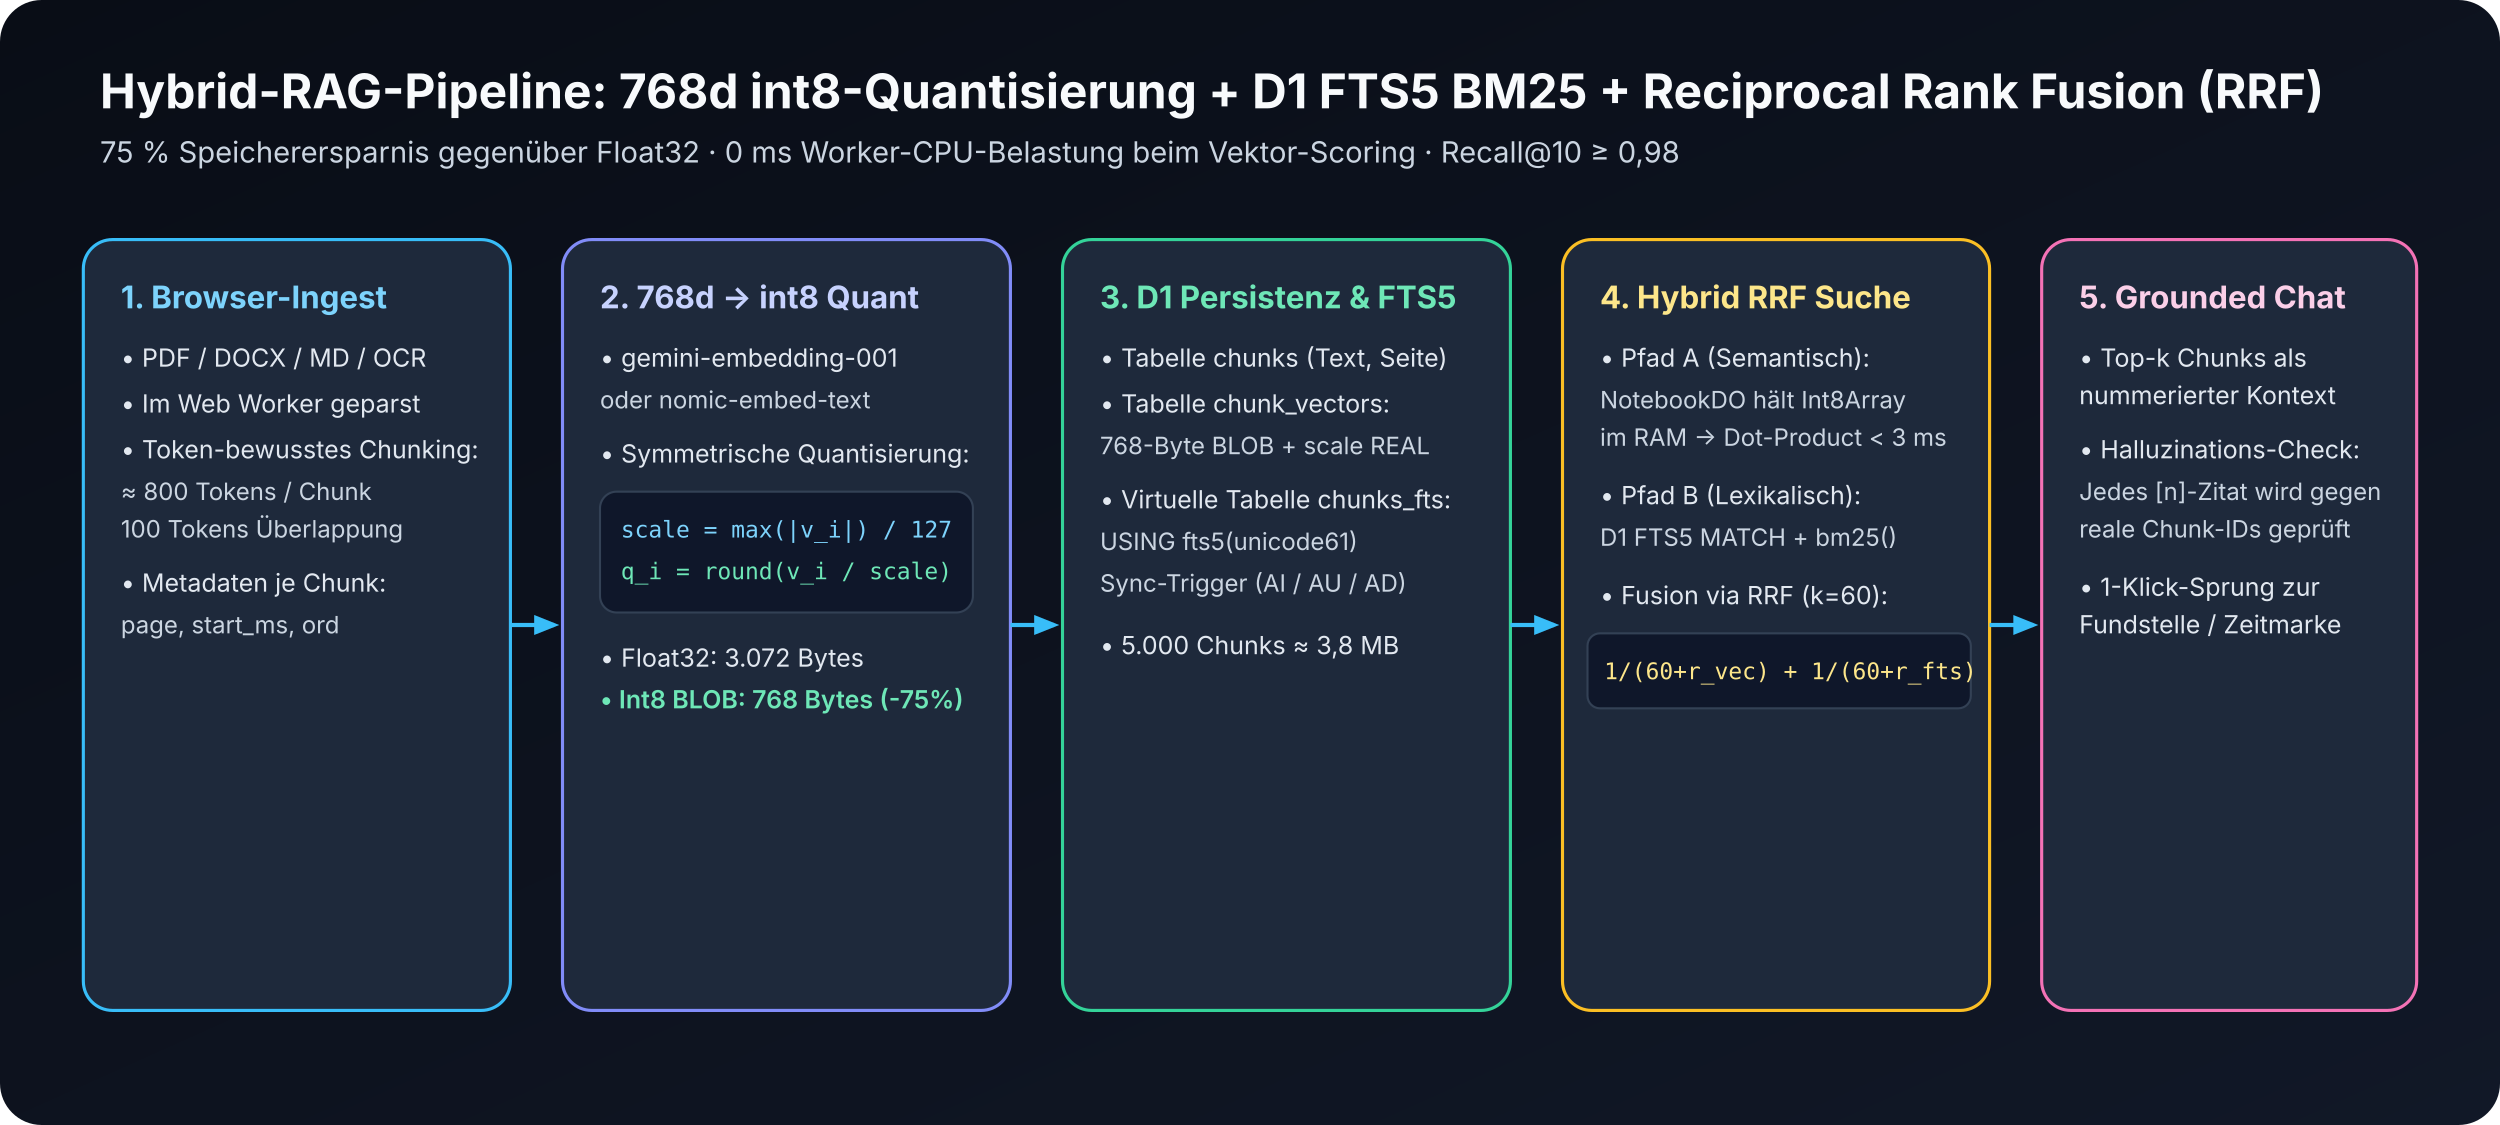
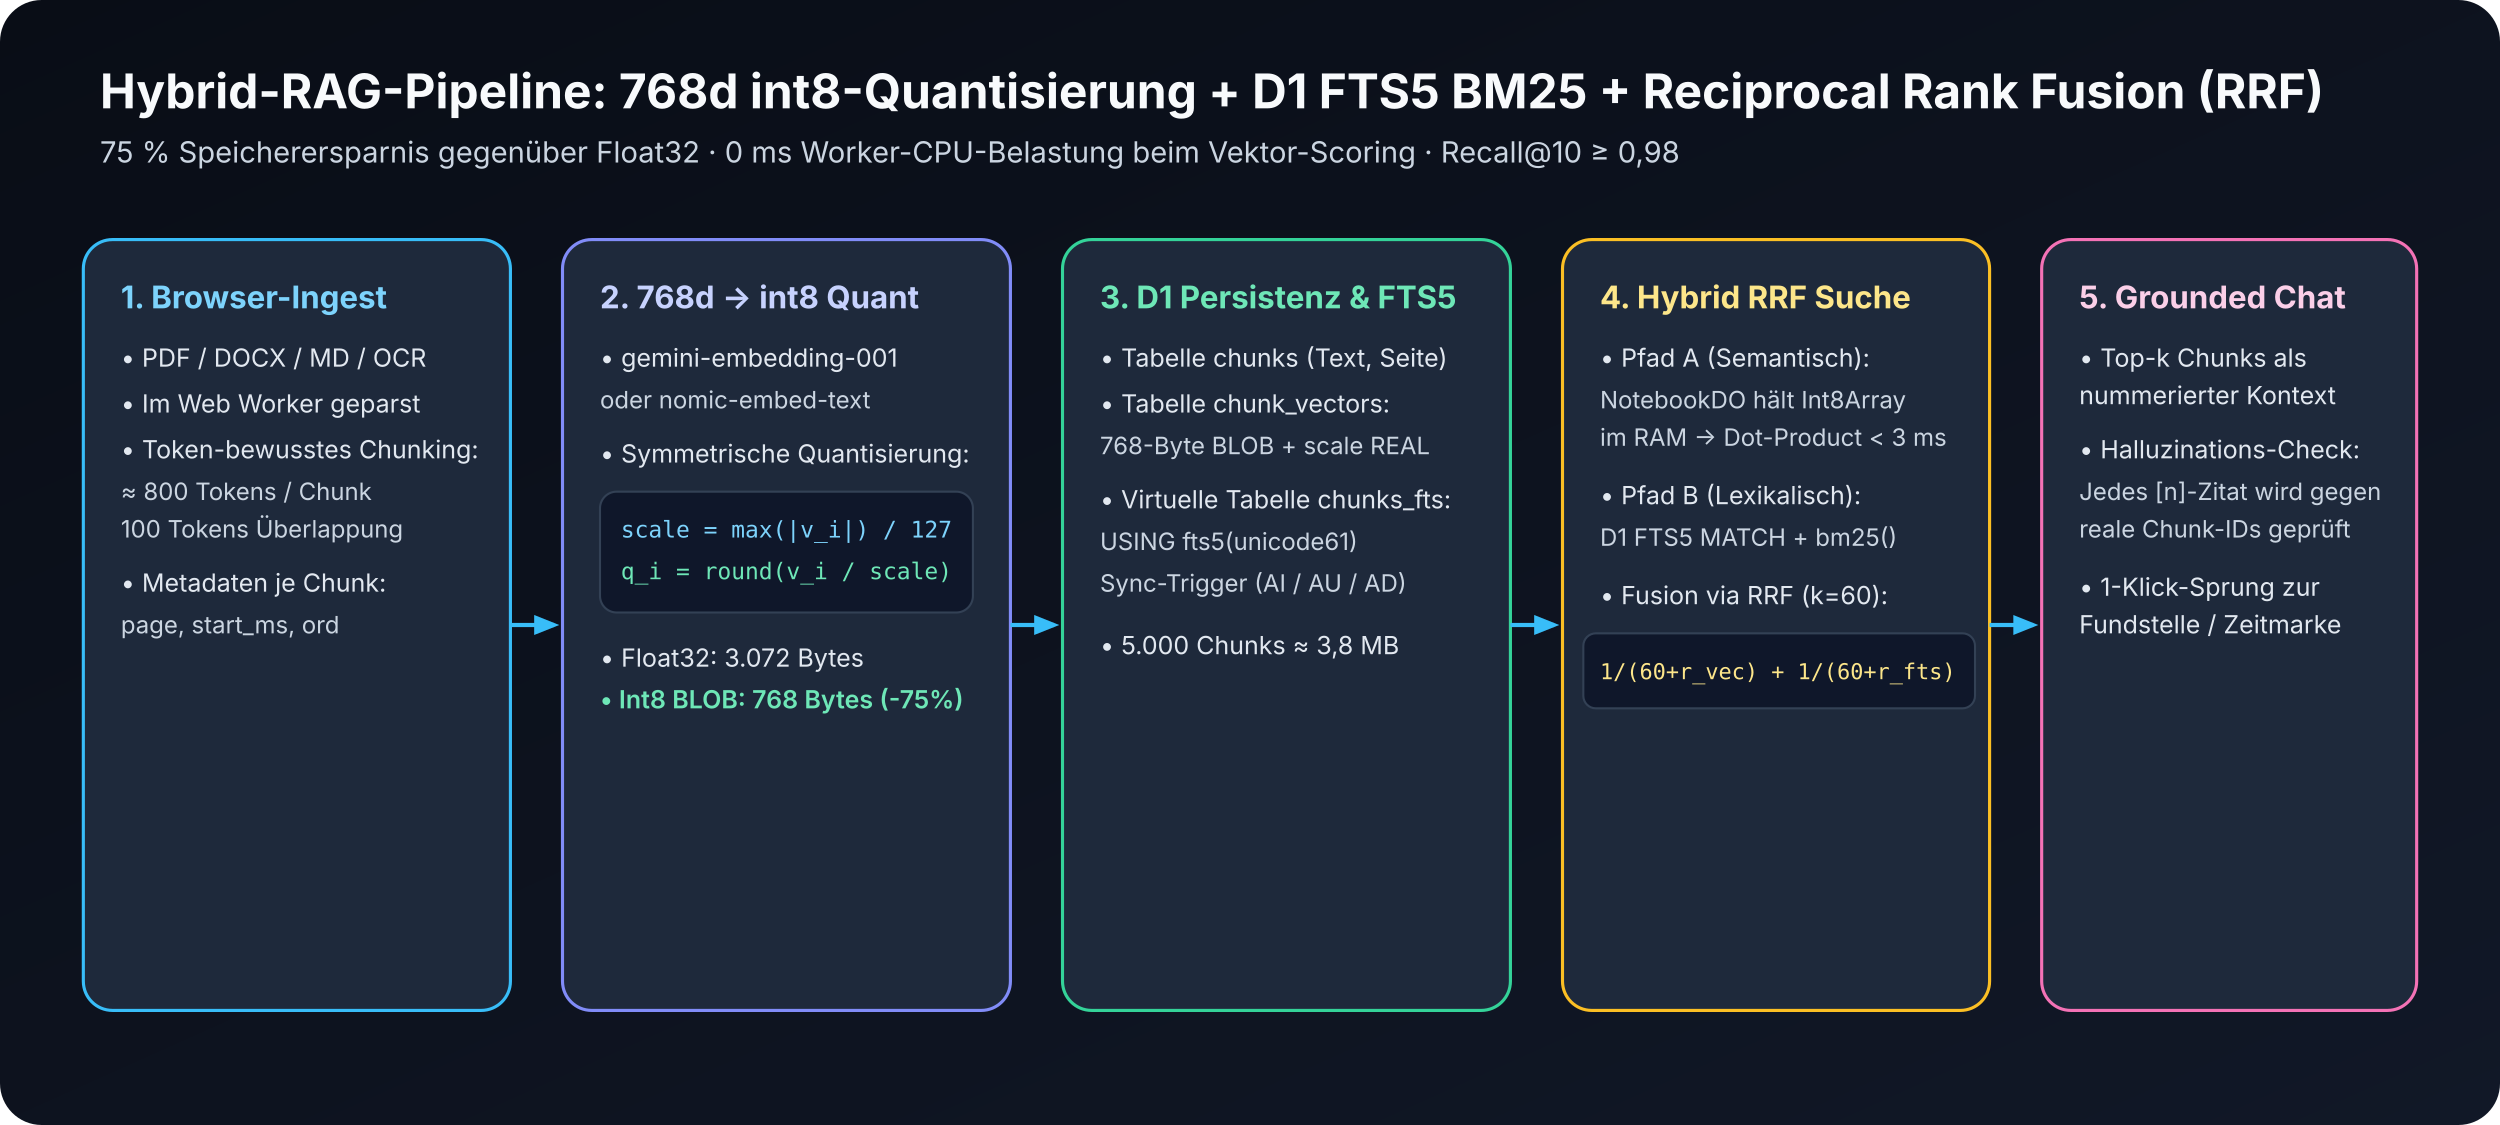
<svg xmlns="http://www.w3.org/2000/svg" viewBox="0 0 1200 540" width="1200" height="540" role="img" aria-labelledby="rag-title rag-desc">
  <style>
    :root {
      color-scheme: light dark;
      --bg-primary: #FAF8F5;
      --bg-card: #FFFFFF;
      --text-primary: #141413;
      --text-secondary: #3D3935;
      --border-subtle: #CBD5E1;
    }
    @media (prefers-color-scheme: dark) {
      :root {
        --bg-primary: #0B0F17;
        --bg-card: #1E293B;
        --text-primary: #F8FAFC;
        --text-secondary: #94A3B8;
        --border-subtle: #334155;
      }
    }
  </style>
  <defs>
    <linearGradient id="ragBg" x1="0%" y1="0%" x2="100%" y2="100%">
      <stop offset="0%" stop-color="#090D16" />
      <stop offset="100%" stop-color="#111827" />
    </linearGradient>
    <marker id="ragArrow" viewBox="0 0 10 10" refX="8" refY="5" markerWidth="6" markerHeight="6" orient="auto">
      <path d="M 0 1 L 10 5 L 0 9 z" fill="#38BDF8" />
    </marker>
  </defs>
  <rect width="1200" height="540" rx="20" fill="url(#ragBg)" />
  <text x="48" y="52" fill="#F8FAFC" font-family="Inter, 'Segoe UI', system-ui, -apple-system, Roboto, Helvetica, Arial, sans-serif" font-size="23" font-weight="700">Hybrid-RAG-Pipeline: 768d int8-Quantisierung + D1 FTS5 BM25 + Reciprocal Rank Fusion (RRF)</text>
  <text x="48" y="78" fill="#CBD5E1" font-family="Inter, 'Segoe UI', system-ui, -apple-system, Roboto, Helvetica, Arial, sans-serif" font-size="14">75 % Speicherersparnis gegenüber Float32 · 0 ms Worker-CPU-Belastung beim Vektor-Scoring · Recall@10 ≥ 0,98</text>
  <rect x="40" y="115" width="205" height="370" rx="14" fill="#1E293B" stroke="#38BDF8" stroke-width="1.5" />
  <text x="58" y="148" fill="#7DD3FC" font-family="Inter, 'Segoe UI', system-ui, -apple-system, Roboto, Helvetica, Arial, sans-serif" font-size="15" font-weight="700">1. Browser-Ingest</text>
  <text x="58" y="176" fill="#E2E8F0" font-family="Inter, 'Segoe UI', system-ui, -apple-system, Roboto, Helvetica, Arial, sans-serif" font-size="12">• PDF / DOCX / MD / OCR</text>
  <text x="58" y="198" fill="#E2E8F0" font-family="Inter, 'Segoe UI', system-ui, -apple-system, Roboto, Helvetica, Arial, sans-serif" font-size="12">• Im Web Worker geparst</text>
  <text x="58" y="220" fill="#E2E8F0" font-family="Inter, 'Segoe UI', system-ui, -apple-system, Roboto, Helvetica, Arial, sans-serif" font-size="12">• Token-bewusstes Chunking:</text>
  <text x="58" y="240" fill="#CBD5E1" font-family="Inter, 'Segoe UI', system-ui, -apple-system, Roboto, Helvetica, Arial, sans-serif" font-size="11.5">  ≈ 800 Tokens / Chunk</text>
  <text x="58" y="258" fill="#CBD5E1" font-family="Inter, 'Segoe UI', system-ui, -apple-system, Roboto, Helvetica, Arial, sans-serif" font-size="11.5">  100 Tokens Überlappung</text>
  <text x="58" y="284" fill="#E2E8F0" font-family="Inter, 'Segoe UI', system-ui, -apple-system, Roboto, Helvetica, Arial, sans-serif" font-size="12">• Metadaten je Chunk:</text>
  <text x="58" y="304" fill="#CBD5E1" font-family="Inter, 'Segoe UI', system-ui, -apple-system, Roboto, Helvetica, Arial, sans-serif" font-size="11.5">  page, start_ms, ord</text>
  <rect x="270" y="115" width="215" height="370" rx="14" fill="#1E293B" stroke="#818CF8" stroke-width="1.5" />
  <text x="288" y="148" fill="#C7D2FE" font-family="Inter, 'Segoe UI', system-ui, -apple-system, Roboto, Helvetica, Arial, sans-serif" font-size="15" font-weight="700">2. 768d → int8 Quant</text>
  <text x="288" y="176" fill="#E2E8F0" font-family="Inter, 'Segoe UI', system-ui, -apple-system, Roboto, Helvetica, Arial, sans-serif" font-size="12">• gemini-embedding-001</text>
  <text x="288" y="196" fill="#CBD5E1" font-family="Inter, 'Segoe UI', system-ui, -apple-system, Roboto, Helvetica, Arial, sans-serif" font-size="11.5">  oder nomic-embed-text</text>
  <text x="288" y="222" fill="#E2E8F0" font-family="Inter, 'Segoe UI', system-ui, -apple-system, Roboto, Helvetica, Arial, sans-serif" font-size="12">• Symmetrische Quantisierung:</text>
  <rect x="288" y="236" width="179" height="58" rx="8" fill="#0F172A" stroke="#334155" />
  <text x="298" y="258" fill="#7DD3FC" font-family="'JetBrains Mono', ui-monospace, Consolas, Menlo, monospace" font-size="11">scale = max(|v_i|) / 127</text>
  <text x="298" y="278" fill="#6EE7B7" font-family="'JetBrains Mono', ui-monospace, Consolas, Menlo, monospace" font-size="11">q_i = round(v_i / scale)</text>
  <text x="288" y="320" fill="#E2E8F0" font-family="Inter, 'Segoe UI', system-ui, -apple-system, Roboto, Helvetica, Arial, sans-serif" font-size="12">• Float32: 3.072 Bytes</text>
  <text x="288" y="340" fill="#6EE7B7" font-family="Inter, 'Segoe UI', system-ui, -apple-system, Roboto, Helvetica, Arial, sans-serif" font-size="12" font-weight="600">• Int8 BLOB: 768 Bytes (-75%)</text>
  <rect x="510" y="115" width="215" height="370" rx="14" fill="#1E293B" stroke="#34D399" stroke-width="1.5" />
  <text x="528" y="148" fill="#6EE7B7" font-family="Inter, 'Segoe UI', system-ui, -apple-system, Roboto, Helvetica, Arial, sans-serif" font-size="15" font-weight="700">3. D1 Persistenz &amp; FTS5</text>
  <text x="528" y="176" fill="#E2E8F0" font-family="Inter, 'Segoe UI', system-ui, -apple-system, Roboto, Helvetica, Arial, sans-serif" font-size="12">• Tabelle chunks (Text, Seite)</text>
  <text x="528" y="198" fill="#E2E8F0" font-family="Inter, 'Segoe UI', system-ui, -apple-system, Roboto, Helvetica, Arial, sans-serif" font-size="12">• Tabelle chunk_vectors:</text>
  <text x="528" y="218" fill="#CBD5E1" font-family="Inter, 'Segoe UI', system-ui, -apple-system, Roboto, Helvetica, Arial, sans-serif" font-size="11.5">  768-Byte BLOB + scale REAL</text>
  <text x="528" y="244" fill="#E2E8F0" font-family="Inter, 'Segoe UI', system-ui, -apple-system, Roboto, Helvetica, Arial, sans-serif" font-size="12">• Virtuelle Tabelle chunks_fts:</text>
  <text x="528" y="264" fill="#CBD5E1" font-family="Inter, 'Segoe UI', system-ui, -apple-system, Roboto, Helvetica, Arial, sans-serif" font-size="11.5">  USING fts5(unicode61)</text>
  <text x="528" y="284" fill="#CBD5E1" font-family="Inter, 'Segoe UI', system-ui, -apple-system, Roboto, Helvetica, Arial, sans-serif" font-size="11.5">  Sync-Trigger (AI / AU / AD)</text>
  <text x="528" y="314" fill="#E2E8F0" font-family="Inter, 'Segoe UI', system-ui, -apple-system, Roboto, Helvetica, Arial, sans-serif" font-size="12">• 5.000 Chunks ≈ 3,8 MB</text>
  <rect x="750" y="115" width="205" height="370" rx="14" fill="#1E293B" stroke="#FBBF24" stroke-width="1.5" />
  <text x="768" y="148" fill="#FDE68A" font-family="Inter, 'Segoe UI', system-ui, -apple-system, Roboto, Helvetica, Arial, sans-serif" font-size="15" font-weight="700">4. Hybrid RRF Suche</text>
  <text x="768" y="176" fill="#E2E8F0" font-family="Inter, 'Segoe UI', system-ui, -apple-system, Roboto, Helvetica, Arial, sans-serif" font-size="12">• Pfad A (Semantisch):</text>
  <text x="768" y="196" fill="#CBD5E1" font-family="Inter, 'Segoe UI', system-ui, -apple-system, Roboto, Helvetica, Arial, sans-serif" font-size="11.5">  NotebookDO hält Int8Array</text>
  <text x="768" y="214" fill="#CBD5E1" font-family="Inter, 'Segoe UI', system-ui, -apple-system, Roboto, Helvetica, Arial, sans-serif" font-size="11.5">  im RAM → Dot-Product &lt; 3 ms</text>
  <text x="768" y="242" fill="#E2E8F0" font-family="Inter, 'Segoe UI', system-ui, -apple-system, Roboto, Helvetica, Arial, sans-serif" font-size="12">• Pfad B (Lexikalisch):</text>
  <text x="768" y="262" fill="#CBD5E1" font-family="Inter, 'Segoe UI', system-ui, -apple-system, Roboto, Helvetica, Arial, sans-serif" font-size="11.5">  D1 FTS5 MATCH + bm25()</text>
  <text x="768" y="290" fill="#E2E8F0" font-family="Inter, 'Segoe UI', system-ui, -apple-system, Roboto, Helvetica, Arial, sans-serif" font-size="12">• Fusion via RRF (k=60):</text>
-   <rect x="762" y="304" width="184" height="36" rx="6" fill="#0F172A" stroke="#334155" />
-   <text x="770" y="326" fill="#FDE68A" font-family="'JetBrains Mono', ui-monospace, Consolas, Menlo, monospace" font-size="11">1/(60+r_vec) + 1/(60+r_fts)</text>
+   <rect x="760" y="304" width="188" height="36" rx="6" fill="#0F172A" stroke="#334155" />
+   <text x="768" y="326" fill="#FDE68A" font-family="'JetBrains Mono', ui-monospace, Consolas, Menlo, monospace" font-size="10.5">1/(60+r_vec) + 1/(60+r_fts)</text>
  <rect x="980" y="115" width="180" height="370" rx="14" fill="#1E293B" stroke="#F472B6" stroke-width="1.5" />
  <text x="998" y="148" fill="#FBCFE8" font-family="Inter, 'Segoe UI', system-ui, -apple-system, Roboto, Helvetica, Arial, sans-serif" font-size="15" font-weight="700">5. Grounded Chat</text>
  <text x="998" y="176" fill="#E2E8F0" font-family="Inter, 'Segoe UI', system-ui, -apple-system, Roboto, Helvetica, Arial, sans-serif" font-size="12">• Top-k Chunks als</text>
  <text x="998" y="194" fill="#E2E8F0" font-family="Inter, 'Segoe UI', system-ui, -apple-system, Roboto, Helvetica, Arial, sans-serif" font-size="12">  nummerierter Kontext</text>
  <text x="998" y="220" fill="#E2E8F0" font-family="Inter, 'Segoe UI', system-ui, -apple-system, Roboto, Helvetica, Arial, sans-serif" font-size="12">• Halluzinations-Check:</text>
  <text x="998" y="240" fill="#CBD5E1" font-family="Inter, 'Segoe UI', system-ui, -apple-system, Roboto, Helvetica, Arial, sans-serif" font-size="11.5">  Jedes [n]-Zitat wird gegen</text>
  <text x="998" y="258" fill="#CBD5E1" font-family="Inter, 'Segoe UI', system-ui, -apple-system, Roboto, Helvetica, Arial, sans-serif" font-size="11.5">  reale Chunk-IDs geprüft</text>
  <text x="998" y="286" fill="#E2E8F0" font-family="Inter, 'Segoe UI', system-ui, -apple-system, Roboto, Helvetica, Arial, sans-serif" font-size="12">• 1-Klick-Sprung zur</text>
  <text x="998" y="304" fill="#E2E8F0" font-family="Inter, 'Segoe UI', system-ui, -apple-system, Roboto, Helvetica, Arial, sans-serif" font-size="12">  Fundstelle / Zeitmarke</text>
  <line x1="245" y1="300" x2="266" y2="300" stroke="#38BDF8" stroke-width="2" marker-end="url(#ragArrow)" />
  <line x1="485" y1="300" x2="506" y2="300" stroke="#38BDF8" stroke-width="2" marker-end="url(#ragArrow)" />
  <line x1="725" y1="300" x2="746" y2="300" stroke="#38BDF8" stroke-width="2" marker-end="url(#ragArrow)" />
  <line x1="955" y1="300" x2="976" y2="300" stroke="#38BDF8" stroke-width="2" marker-end="url(#ragArrow)" />
</svg>
